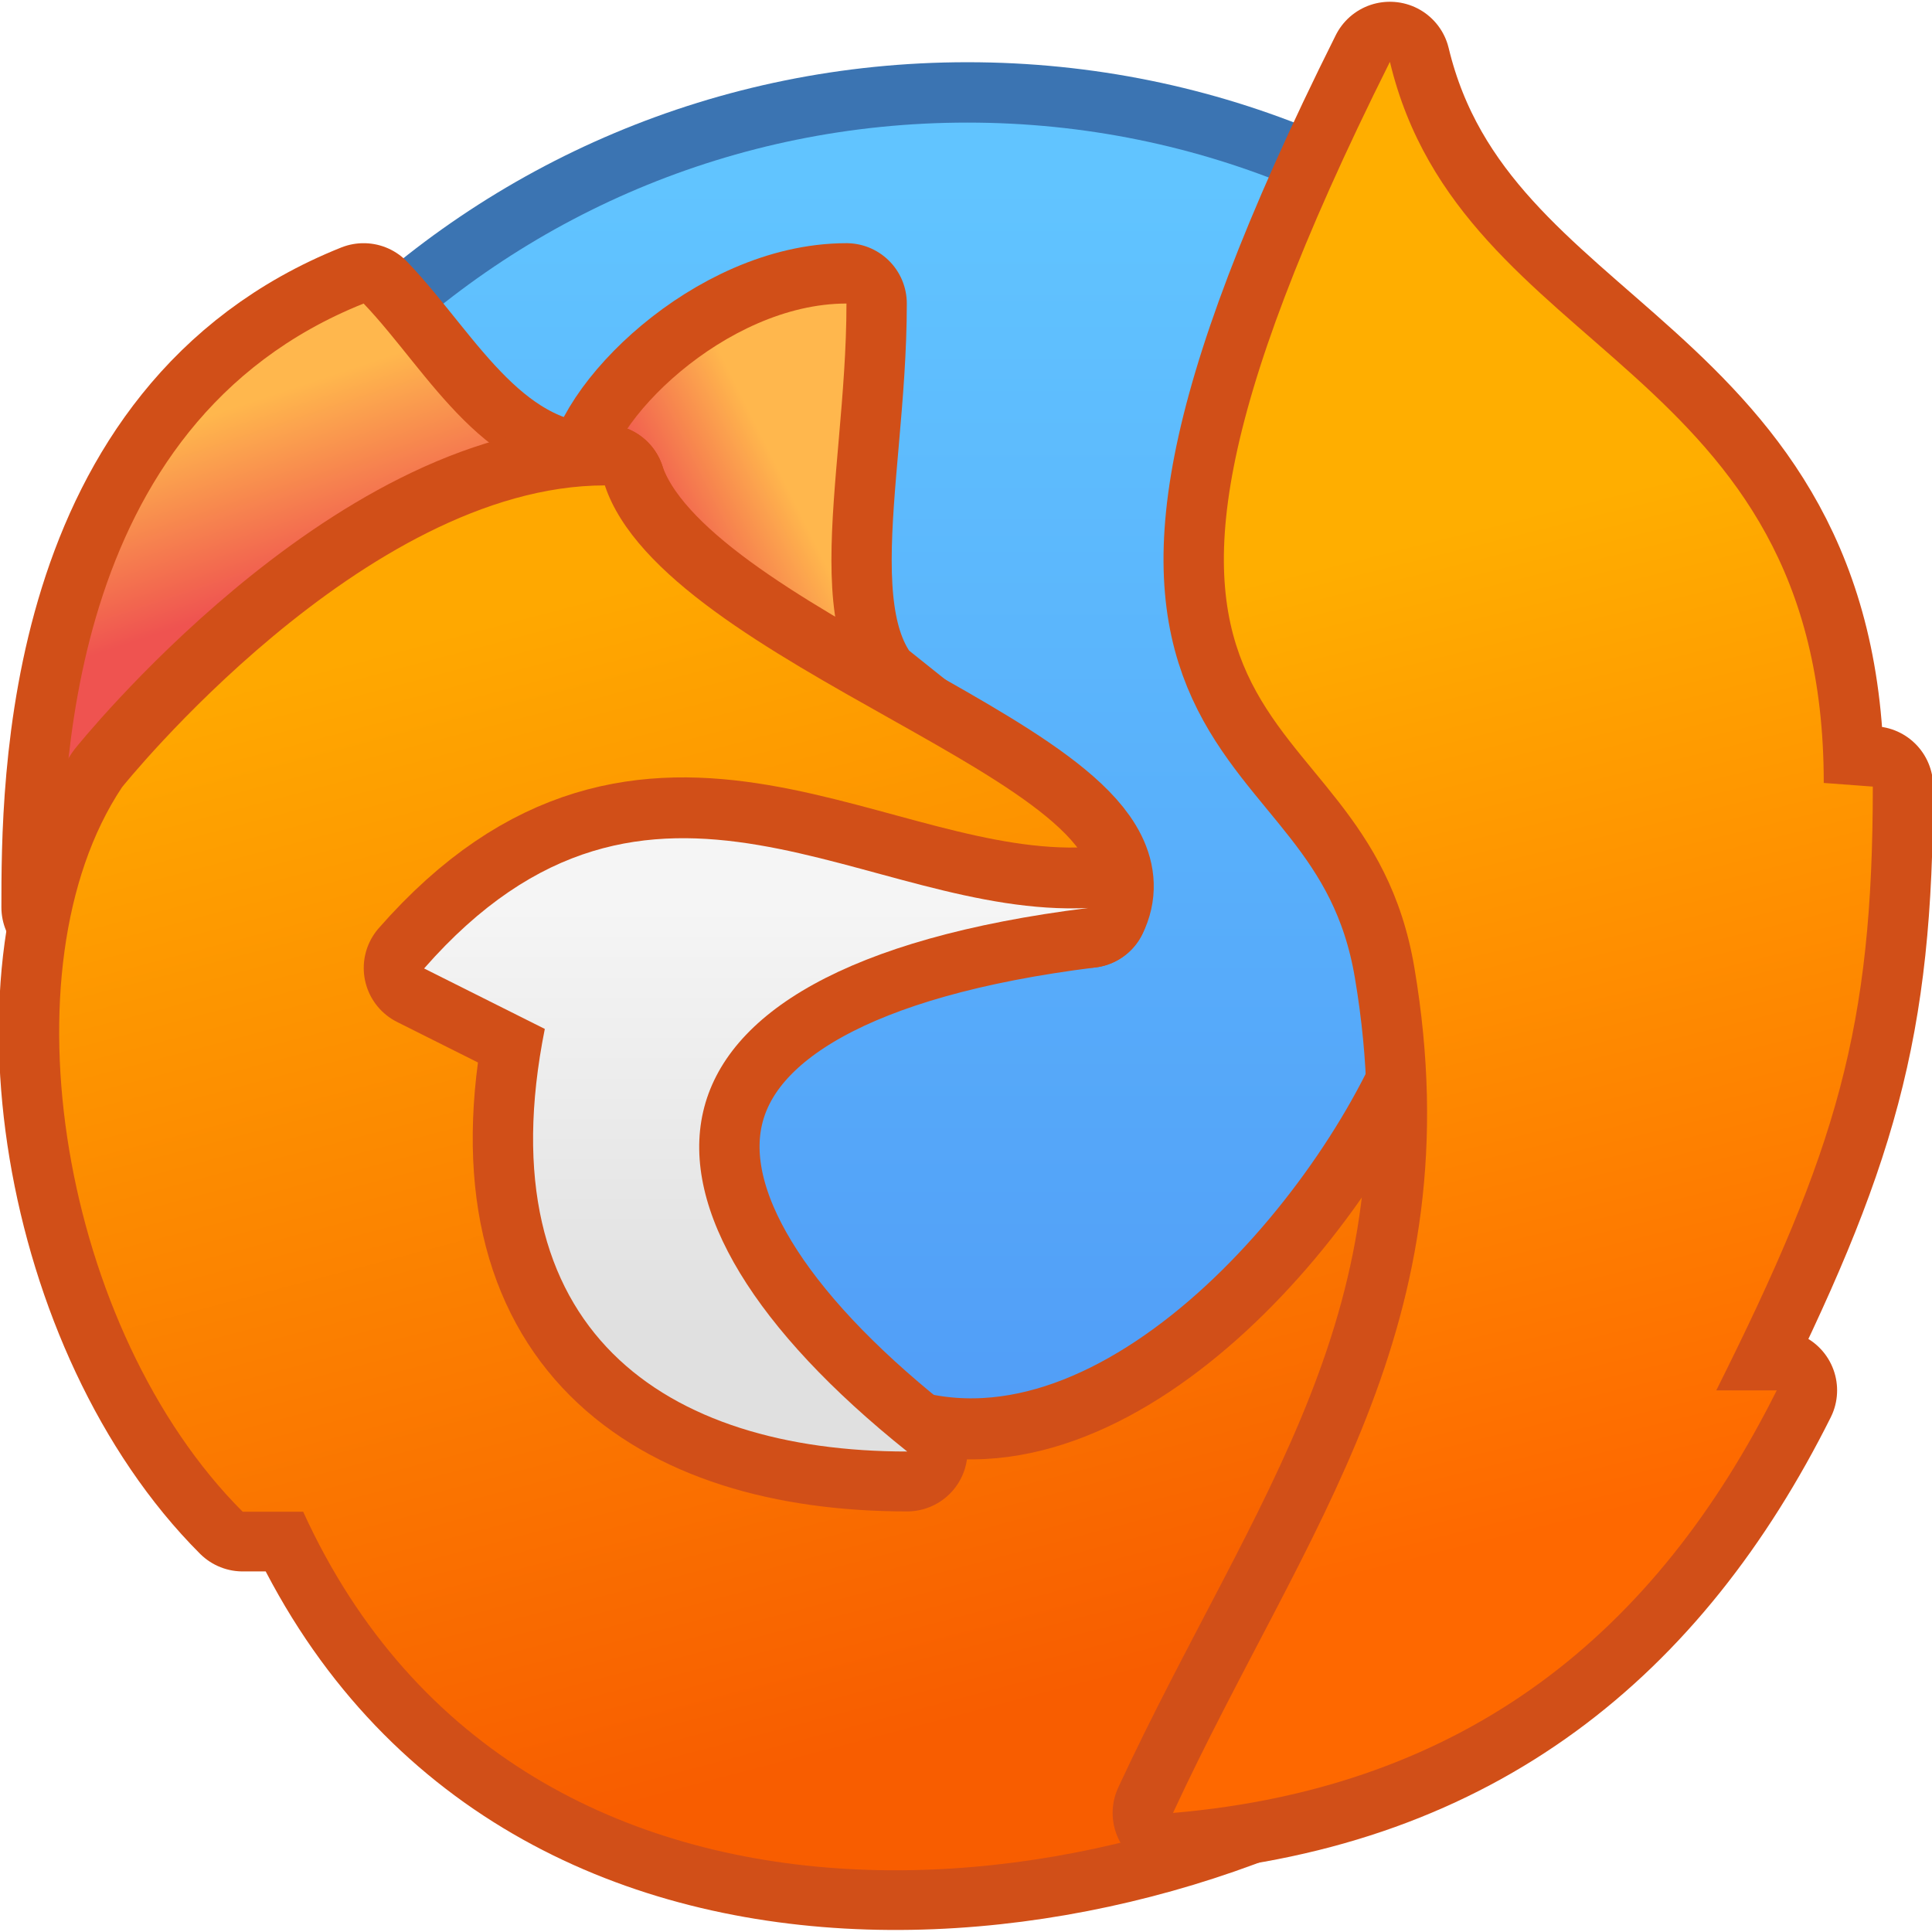
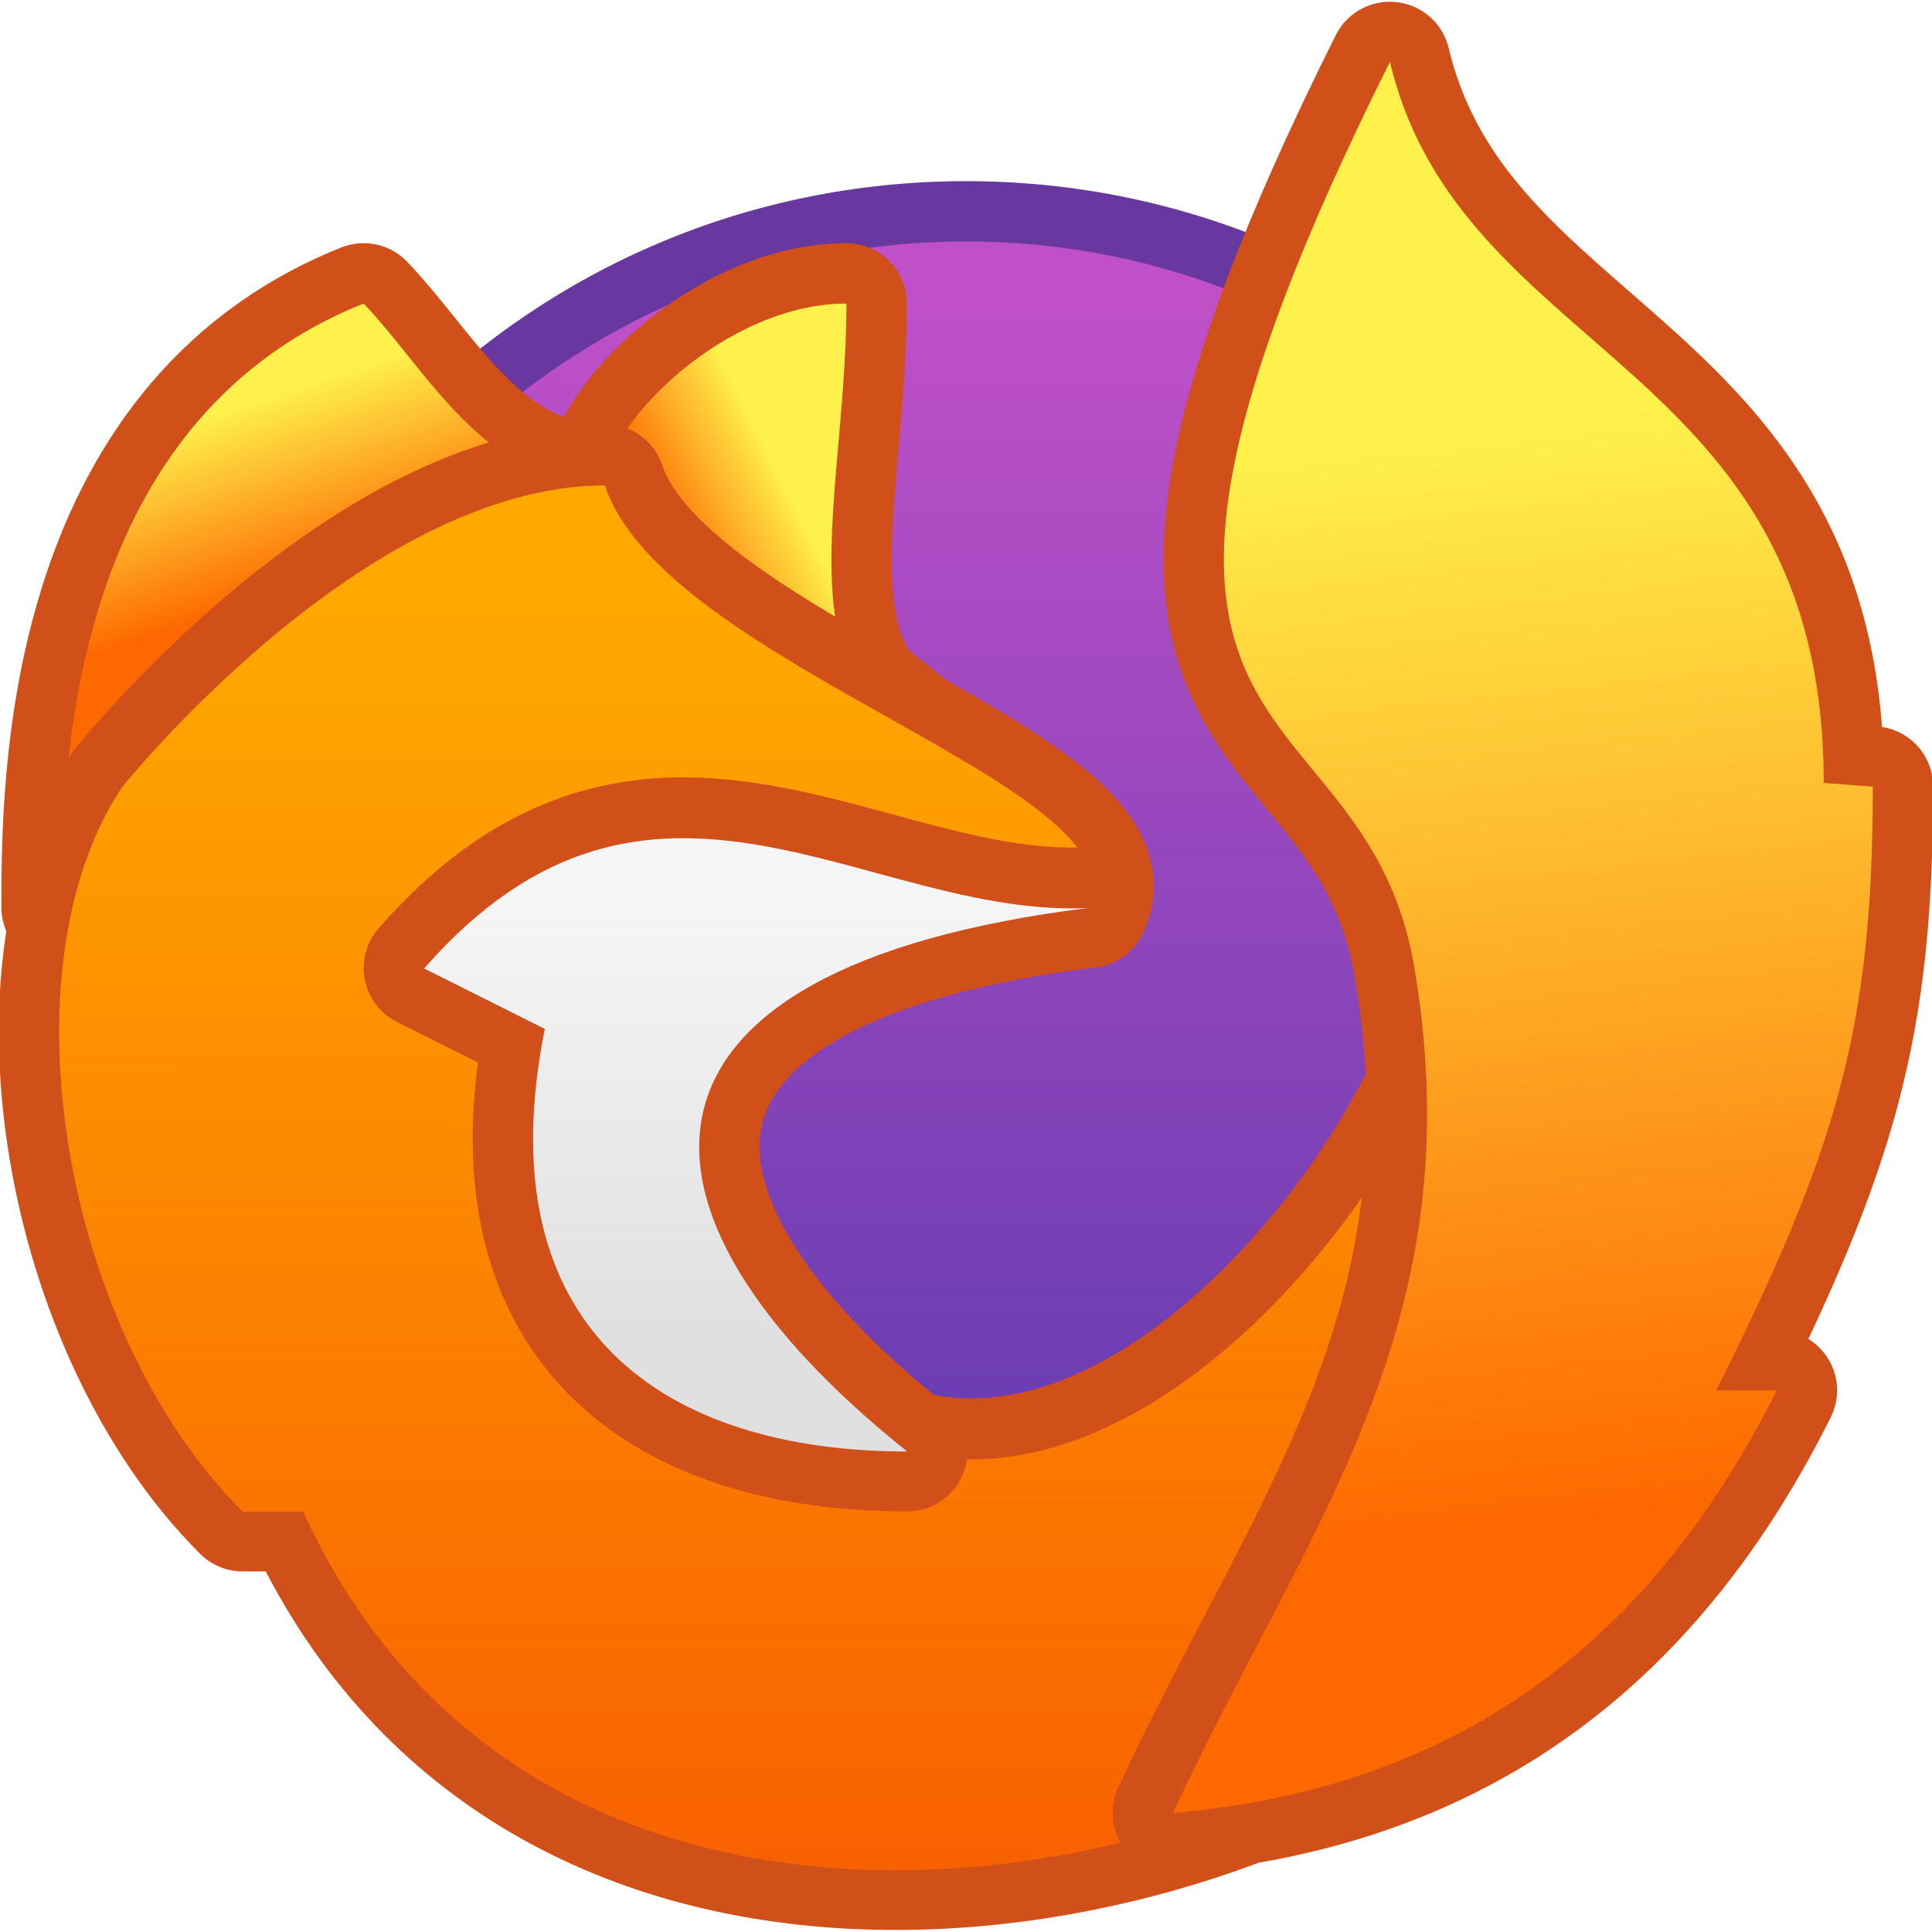
<svg xmlns="http://www.w3.org/2000/svg" xmlns:xlink="http://www.w3.org/1999/xlink" width="32" height="32" viewBox="0 0 8.467 8.467" version="1.1" id="svg8">
  <defs id="defs2">
-     <linearGradient gradientTransform="matrix(0.2645833,0,0,0.2645833,-2.910417,213.4843)" xlink:href="#linearGradient1426" id="linearGradient3361" x1="27" y1="307.65" x2="23" y2="291.65" gradientUnits="userSpaceOnUse" />
+     <linearGradient gradientTransform="matrix(0.2645833,0,0,0.2645833,-2.910417,213.4843)" xlink:href="#linearGradient1426" id="linearGradient3361" x1="27" y1="307.65" x2="24.977" y2="289.62" gradientUnits="userSpaceOnUse" />
    <linearGradient id="linearGradient1426">
      <stop style="stop-color:#fe6800;stop-opacity:1" offset="0" id="stop1422" />
-       <stop style="stop-color:#ffae00;stop-opacity:1" offset="1" id="stop1424" />
+       <stop style="stop-color:#fef14c;stop-opacity:1" offset="1" id="stop1424" />
    </linearGradient>
    <linearGradient gradientTransform="matrix(0.2645833,0,0,0.2645833,-2.910417,213.4843)" xlink:href="#b" id="linearGradient3385" x1="12" y1="304.65" x2="12" y2="297.65" gradientUnits="userSpaceOnUse" />
    <linearGradient gradientTransform="matrix(0.01696,0,0,0.01696,0.956,-0.072)" y2="159.373" x2="982.906" y1="1719.373" x1="982.906" gradientUnits="userSpaceOnUse" id="b">
      <stop id="stop1009" stop-color="#e0e0e0" offset="0" />
      <stop id="stop1011" stop-color="#f5f5f5" offset="1" />
    </linearGradient>
-     <linearGradient gradientTransform="matrix(0.2645833,0,0,0.2645833,-2.910417,213.4843)" xlink:href="#linearGradient1418" id="linearGradient3353" x1="14" y1="311.65" x2="9" y2="292.65" gradientUnits="userSpaceOnUse" />
+     <linearGradient gradientTransform="matrix(0.2645833,0,0,0.2645833,-2.910417,213.4843)" xlink:href="#linearGradient1418" id="linearGradient3353" x1="8.977" y1="314.62" x2="9" y2="292.65" gradientUnits="userSpaceOnUse" />
    <linearGradient id="linearGradient1418">
      <stop style="stop-color:#f85d00;stop-opacity:1" offset="0" id="stop1414" />
      <stop style="stop-color:#ffa800;stop-opacity:1" offset="1" id="stop1416" />
    </linearGradient>
-     <linearGradient gradientTransform="matrix(0.2645833,0,0,0.2645833,-2.910417,213.4843)" xlink:href="#h" id="linearGradient3377" x1="4" y1="292.65" x2="3" y2="289.65" gradientUnits="userSpaceOnUse" />
-     <linearGradient gradientTransform="matrix(0.01696,0,0,0.01696,-0.4,-0.072)" y2="175.118" x2="960" y1="1695.118" x1="960" gradientUnits="userSpaceOnUse" id="h">
-       <stop id="stop1047" stop-color="#ef5350" offset="0" />
-       <stop id="stop1049" stop-color="#ffb74d" offset="1" />
-     </linearGradient>
-     <linearGradient gradientTransform="matrix(0.2645833,0,0,0.2645833,-2.910417,213.4843)" xlink:href="#h" id="linearGradient3369" x1="11" y1="291.65" x2="13" y2="290.65" gradientUnits="userSpaceOnUse" />
-     <linearGradient xlink:href="#linearGradient1468" id="linearGradient4543-2" x1="2.806" y1="297.397" x2="2.806" y2="290.518" gradientUnits="userSpaceOnUse" gradientTransform="matrix(3.779527,0,0,3.779527,-50.60712,-816.3695)" />
+     <linearGradient gradientTransform="matrix(0.2645833,0,0,0.2645833,-2.910417,213.4843)" xlink:href="#linearGradient1426" id="linearGradient3377" x1="4" y1="292.65" x2="3" y2="289.65" gradientUnits="userSpaceOnUse" />
+     <linearGradient gradientTransform="matrix(0.2645833,0,0,0.2645833,-2.910417,213.4843)" xlink:href="#linearGradient1426" id="linearGradient3369" x1="11" y1="291.65" x2="13" y2="290.65" gradientUnits="userSpaceOnUse" />
+     <linearGradient xlink:href="#linearGradient1468" id="linearGradient4543-2" x1="2.806" y1="297.397" x2="2.806" y2="290.518" gradientUnits="userSpaceOnUse" gradientTransform="matrix(3.239595,0,0,3.239595,-49.11516,-657.683)" />
    <linearGradient id="linearGradient1468">
-       <stop id="stop1464" offset="0" style="stop-color:#4d93f5;stop-opacity:1" />
-       <stop id="stop1466" offset="1" style="stop-color:#61c4ff;stop-opacity:1" />
+       <stop id="stop1464" offset="0" style="stop-color:#5a39ae;stop-opacity:1" />
+       <stop id="stop1466" offset="1" style="stop-color:#c050c8;stop-opacity:1" />
    </linearGradient>
  </defs>
  <g id="layer1" transform="translate(0,-288.5333)">
    <g id="g4088" transform="translate(2.916612,0.2725575)">
      <g transform="matrix(0.2645833,0,0,0.2645833,11.90623,214.5427)" id="g2574">
-         <path id="path4628" d="m -40,279.65 c 8.31,0 15,6.69 15,15 0,8.31 -6.69,15 -15,15 -8.31,0 -15,-6.69 -15,-15 0,-8.31 6.69,-15 15,-15 z" style="fill:#3b74b2;fill-opacity:1;stroke:none;stroke-width:1.47;stroke-linecap:round;stroke-linejoin:round;stroke-miterlimit:4;stroke-dasharray:none;stroke-opacity:1" />
-         <path id="path4630" d="m -40,280.65 c 7.756,0 14,6.244 14,14 0,7.756 -6.244,14 -14,14 -7.756,0 -14,-6.244 -14,-14 0,-7.756 6.244,-14 14,-14 z" style="fill:url(#linearGradient4543-2);fill-opacity:1;stroke:none;stroke-width:1.402;stroke-linecap:round;stroke-linejoin:round;stroke-miterlimit:4;stroke-dasharray:none;stroke-opacity:1" />
+         <path id="path4628" d="m -40.023,281.62 c 7.202,0 13,5.798 13,13 0,7.202 -5.798,13 -13,13 -7.202,0 -13,-5.798 -13,-13 0,-7.202 5.798,-13 13,-13 z" style="fill:#6838a0;fill-opacity:1;stroke:none;stroke-width:1.274;stroke-linecap:round;stroke-linejoin:round;stroke-miterlimit:4;stroke-dasharray:none;stroke-opacity:1" />
+         <path id="path4630" d="m -40.023,282.619 c 6.648,0 12,5.352 12,12 0,6.648 -5.352,12 -12,12 -6.648,0 -12,-5.352 -12,-12 0,-6.648 5.352,-12 12,-12 z" style="fill:url(#linearGradient4543-2);fill-opacity:1;stroke:none;stroke-width:1.202;stroke-linecap:round;stroke-linejoin:round;stroke-miterlimit:4;stroke-dasharray:none;stroke-opacity:1" />
      </g>
      <path id="path1244-9" d="m -0.265,290.385 c 0,-0.265 0.529,-0.794 1.058,-0.794 0,0.794 -0.265,1.587 0.265,1.852 z" style="fill:none;stroke:#d14f18;stroke-width:0.529;stroke-linecap:round;stroke-linejoin:round;stroke-miterlimit:4;stroke-dasharray:none;stroke-opacity:1" />
-       <path id="path1244-3-2" d="m -0.265,290.385 c 0,-0.265 0.529,-0.794 1.058,-0.794 0,0.794 -0.264,1.588 0.265,1.852 z" style="fill:url(#linearGradient3369);fill-opacity:1;stroke:none;stroke-width:0.529;stroke-linecap:round;stroke-linejoin:round;stroke-miterlimit:4;stroke-dasharray:none;stroke-opacity:1" />
+       <path id="path1244-3-2" d="m -0.265,290.385 c 0,-0.265 0.529,-0.794 1.058,-0.794 0,0.794 -0.264,1.588 0.265,1.852 z" style="fill:url(#linearGradient3369);fill-opacity:1.0;stroke:none;stroke-width:0.529;stroke-linecap:round;stroke-linejoin:round;stroke-miterlimit:4;stroke-dasharray:none;stroke-opacity:1" />
      <path id="path1227-28" d="m -0.265,290.385 c -0.529,0 -0.768,-0.49 -1.058,-0.794 -1.323,0.529 -1.323,2.117 -1.323,2.646 z" style="fill:none;stroke:#d14f18;stroke-width:0.529;stroke-linecap:round;stroke-linejoin:round;stroke-miterlimit:4;stroke-dasharray:none;stroke-opacity:1" />
-       <path id="path1227-2-9" d="m -0.265,290.385 c -0.529,0 -0.768,-0.49 -1.058,-0.794 -1.323,0.529 -1.323,2.117 -1.323,2.646 z" style="fill:url(#linearGradient3377);fill-opacity:1;stroke:none;stroke-width:0.529;stroke-linecap:round;stroke-linejoin:round;stroke-miterlimit:4;stroke-dasharray:none;stroke-opacity:1" />
+       <path id="path1227-2-9" d="m -0.265,290.385 c -0.529,0 -0.768,-0.49 -1.058,-0.794 -1.323,0.529 -1.323,2.117 -1.323,2.646 z" style="fill:url(#linearGradient3377);fill-opacity:1.0;stroke:none;stroke-width:0.529;stroke-linecap:round;stroke-linejoin:round;stroke-miterlimit:4;stroke-dasharray:none;stroke-opacity:1" />
      <path id="path1261-73" d="m -0.265,290.385 c -1.058,0 -2.117,1.323 -2.117,1.323 -0.529,0.794 -0.265,2.381 0.529,3.175 H -1.587 c 0.973,2.133 3.714,1.777 5.027,0.794 v -2.91 c -0.265,0.794 -1.323,2.117 -2.381,1.852 l -5.292e-4,0.002 c -2.381,-1.59 5.292e-4,-2.383 0.794,-2.383 C 2.117,291.708 6.5510512e-8,291.179 -0.265,290.385 Z" style="fill:none;stroke:#d14f18;stroke-width:0.529;stroke-linecap:round;stroke-linejoin:round;stroke-miterlimit:4;stroke-dasharray:none;stroke-opacity:1" />
      <path id="path1261-73-5" d="m -0.265,290.388 c -1.058,0 -2.117,1.323 -2.117,1.323 -0.529,0.794 -0.265,2.381 0.529,3.175 h 0.265 c 0.973,2.133 3.714,1.777 5.027,0.794 v -2.91 c -0.265,0.794 -1.323,2.117 -2.381,1.852 l -5.292e-4,0.002 c -2.381,-1.59 5.292e-4,-2.383 0.794,-2.383 0.265,-0.529 -1.852,-1.058 -2.117,-1.852 z" style="fill:url(#linearGradient3353);fill-opacity:1;stroke:none;stroke-width:0.529;stroke-linecap:round;stroke-linejoin:round;stroke-miterlimit:4;stroke-dasharray:none;stroke-opacity:1" />
      <path id="path1175-1" d="m 1.058,294.619 c -1.323,-1.058 -1.323,-2.117 0.794,-2.381 -0.969,0.046 -1.915,-0.87 -2.91,0.265 l 0.529,0.265 c -0.265,1.323 0.529,1.852 1.588,1.852 z" style="fill:none;stroke:#d14f18;stroke-width:0.529;stroke-linecap:butt;stroke-linejoin:round;stroke-miterlimit:4;stroke-dasharray:none;stroke-opacity:1" />
      <path id="path1175-7-2" d="m 1.058,294.621 c -1.323,-1.058 -1.323,-2.117 0.794,-2.381 -0.969,0.046 -1.915,-0.87 -2.91,0.265 l 0.529,0.265 c -0.265,1.323 0.529,1.852 1.588,1.852 z" style="fill:url(#linearGradient3385);fill-opacity:1;stroke:none;stroke-width:0.529;stroke-linecap:butt;stroke-linejoin:round;stroke-miterlimit:4;stroke-dasharray:none;stroke-opacity:1" />
      <path id="path1143-1-8-9-9" d="m 3.175,288.533 c 0.314,1.307 1.901,1.307 1.901,3.159 l 0.215,0.016 c 0,1.058 -0.157,1.588 -0.686,2.646 h 0.265 c -0.529,1.058 -1.354,1.741 -2.646,1.852 0.58,-1.25 1.324,-2.128 1.058,-3.704 -0.222,-1.317 -1.695,-0.794 -0.108,-3.969 z" style="fill:none;fill-opacity:1;stroke:#d14f18;stroke-width:0.529;stroke-linecap:butt;stroke-linejoin:round;stroke-miterlimit:4;stroke-dasharray:none;stroke-opacity:1" />
      <path style="fill:url(#linearGradient3361);fill-opacity:1;stroke:none;stroke-width:0.529;stroke-linecap:butt;stroke-linejoin:round;stroke-miterlimit:4;stroke-dasharray:none;stroke-opacity:1" d="m 3.175,288.533 c 0.314,1.307 1.901,1.307 1.901,3.159 l 0.215,0.016 c 0,1.058 -0.157,1.588 -0.686,2.646 h 0.265 c -0.529,1.058 -1.354,1.741 -2.646,1.852 0.58,-1.25 1.324,-2.128 1.058,-3.704 -0.222,-1.317 -1.695,-0.794 -0.108,-3.969 z" id="path1143-1-8-9-9-4" />
    </g>
  </g>
</svg>
